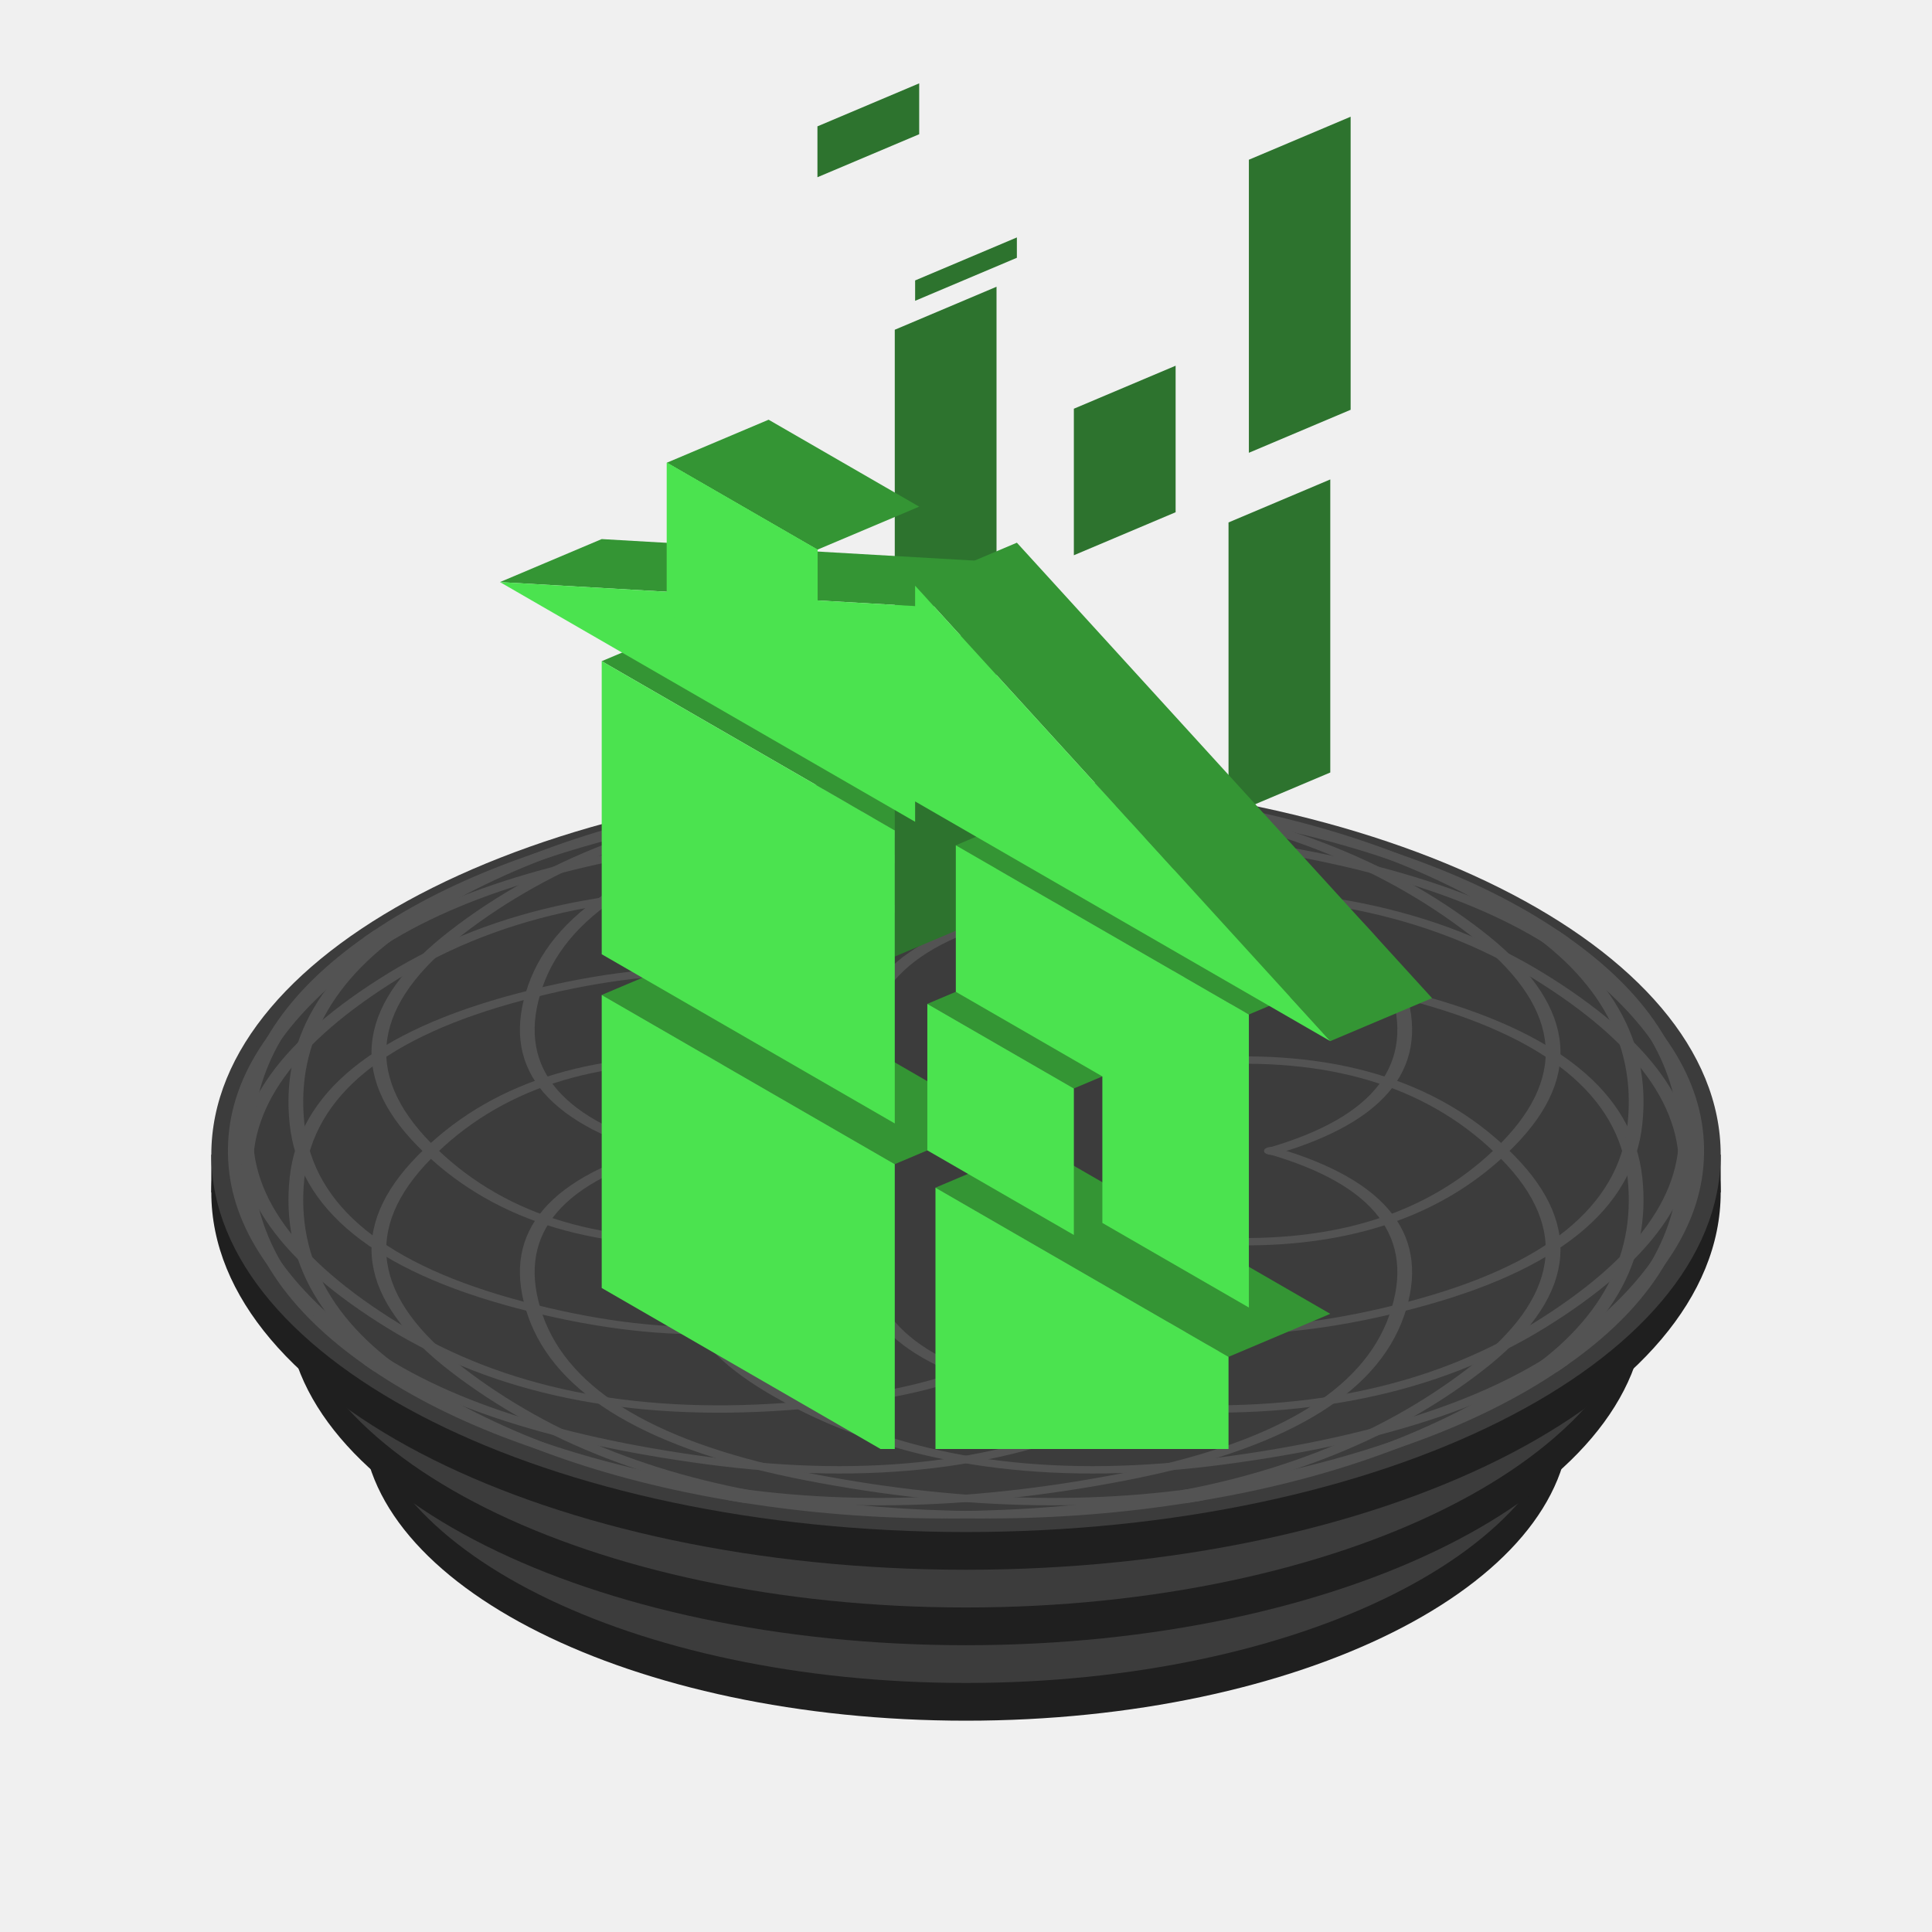
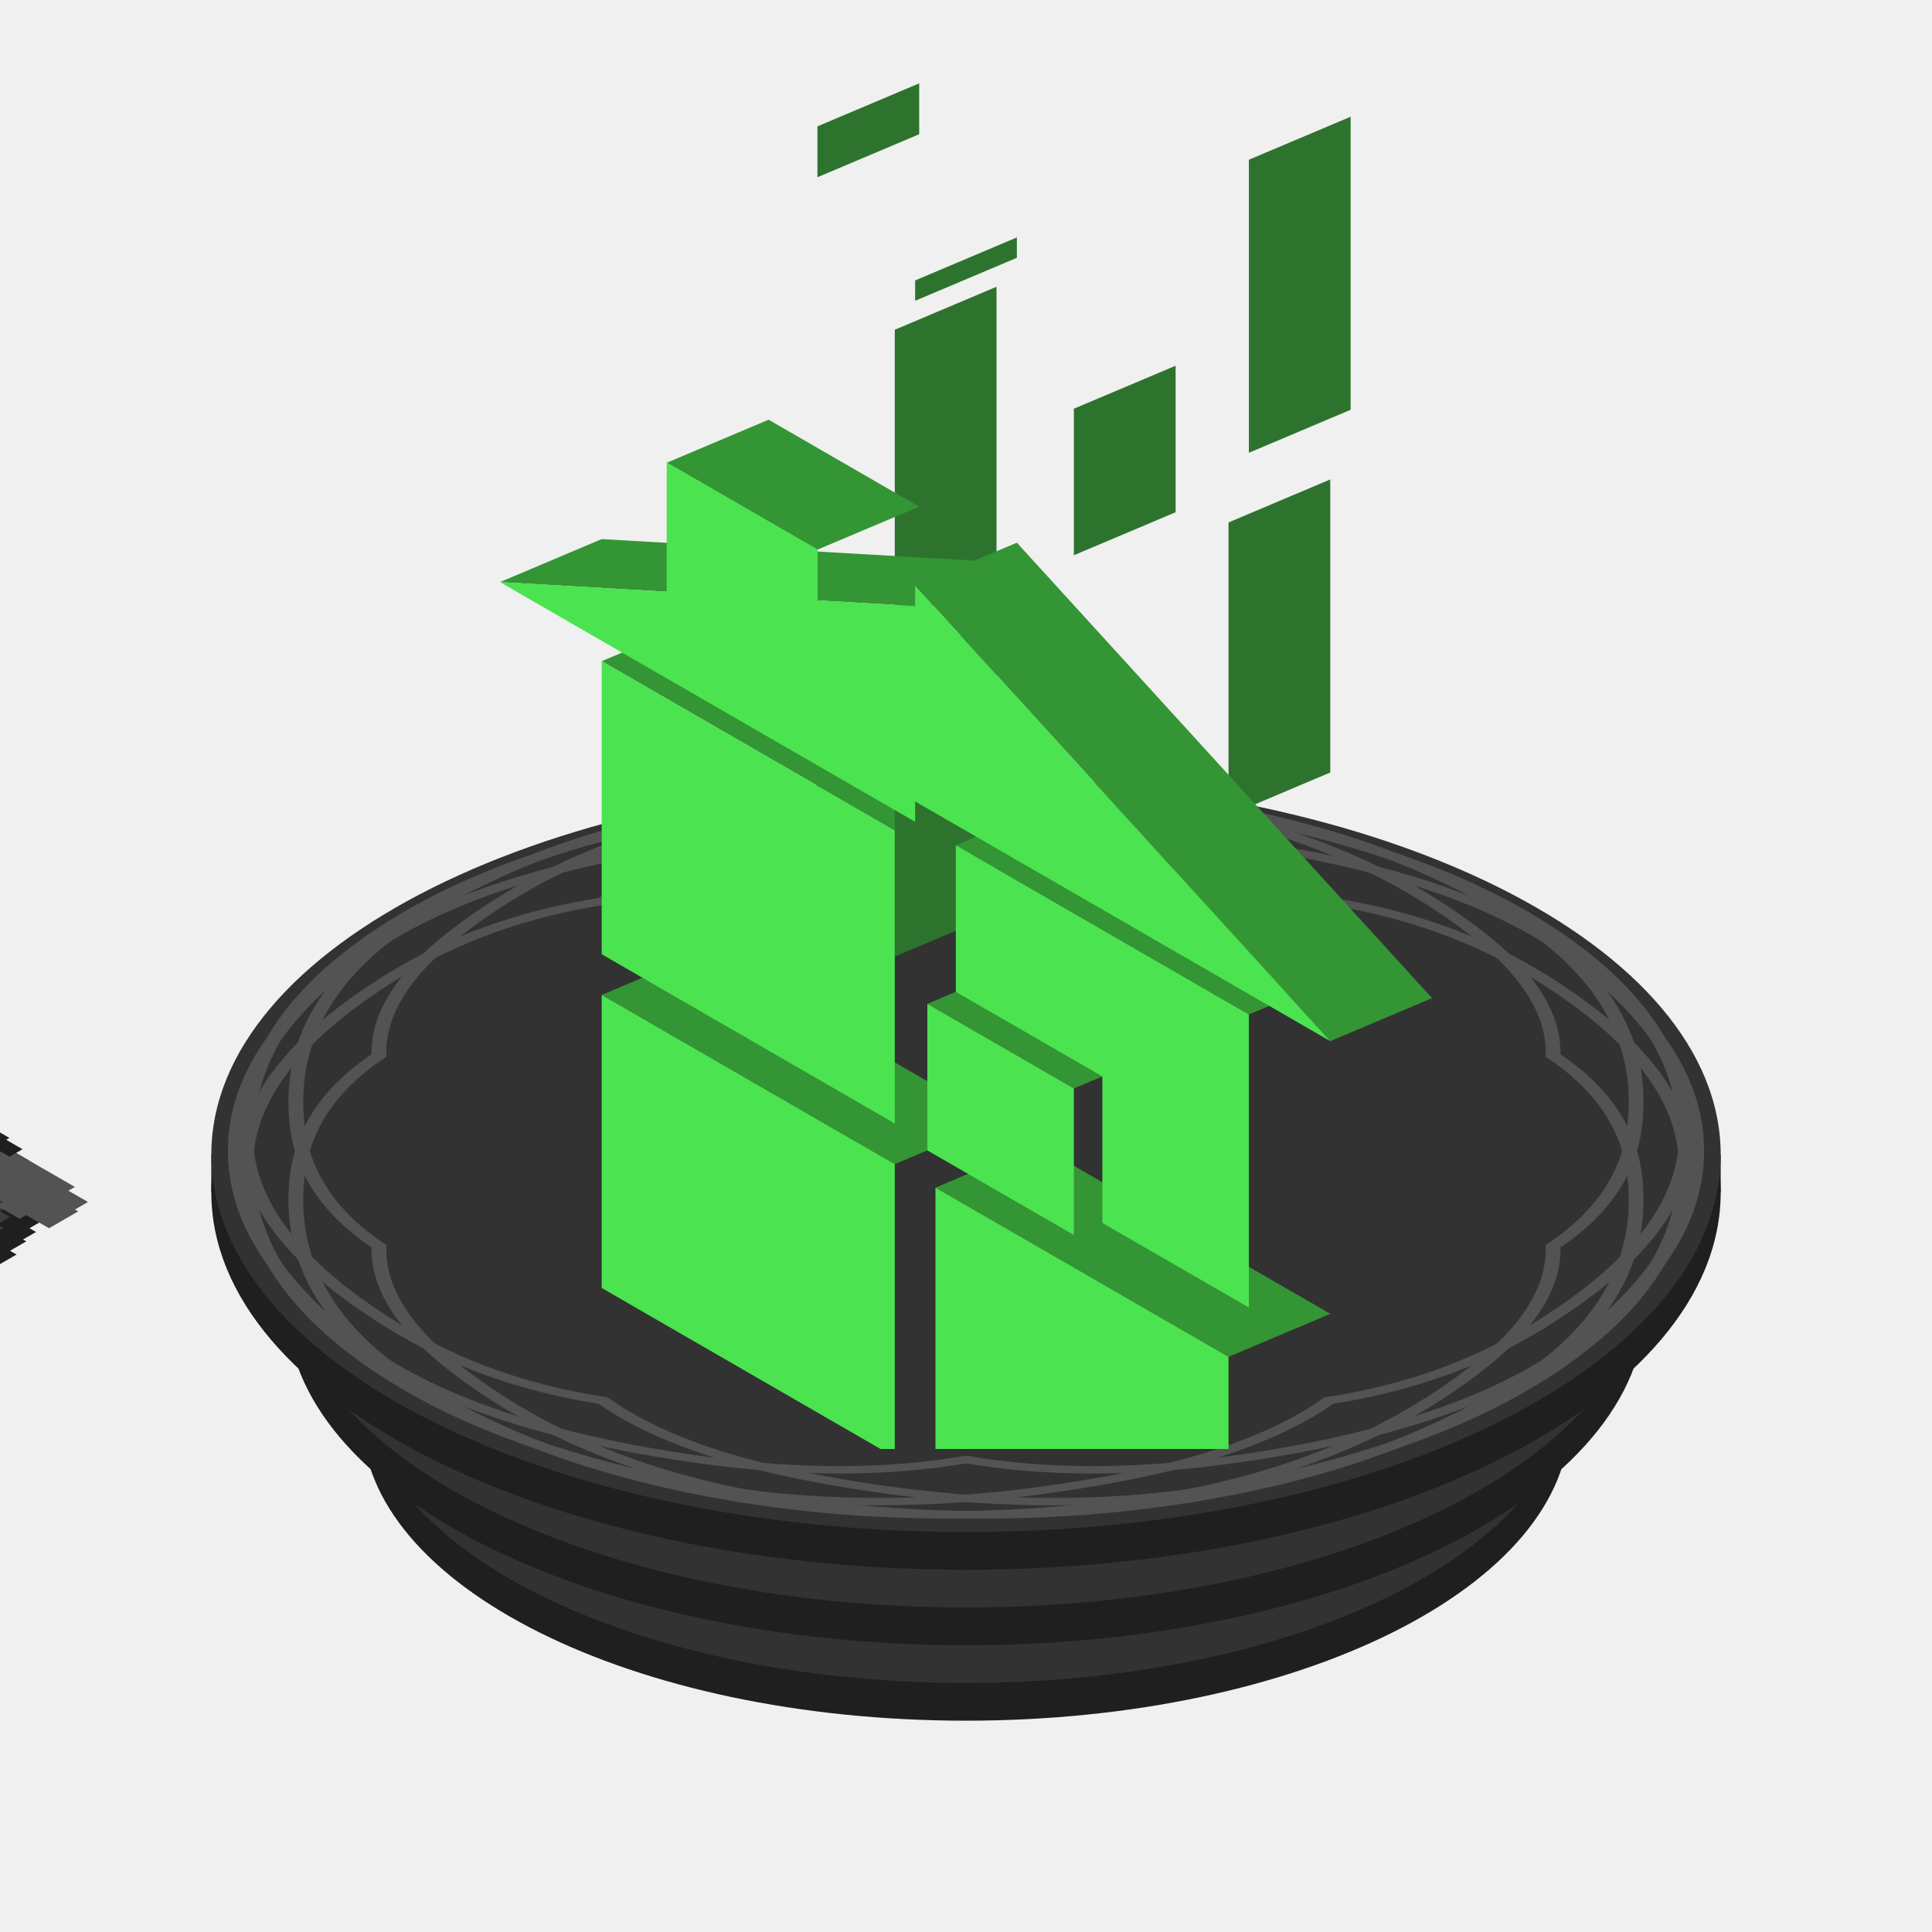
<svg xmlns="http://www.w3.org/2000/svg" fill="none" height="512" viewBox="0 0 512 512" width="512">
  <style type="text/css">
    path {
      transform-box: fill-box;
    }
    .isometric {
      transform-origin: center;
      transform: skewY(30deg);
    }
    .outline {
      stroke: #ffffff;
      stroke-width: 1px;
      stroke-linejoin: round;
    }
    .side {
      fill: #2d732e;
      transform-origin: center left;
      transform: skewY(-45deg);
    }
    .top {
      fill: #349534;
    }
    .front {
      fill: #4be34f;
    }
    .animate-bounce {
      animation: bounce 3s ease-in-out infinite alternate;
    }

    @keyframes bounce {
      0% {
        transform: translateY(0px);
      }
      100% {
        transform: translateY(10px);
      }
    }
  </style>
  <g class="animate-bounce" style="animation-delay: -1.2s;">
    <ellipse cx="256" cy="376" rx="160" ry="80" fill="#1f1f1f" />
    <rect x="96" y="366" width="320" height="10" fill="#1f1f1f" />
-     <ellipse cx="256" cy="366" rx="160" ry="80" fill="#3c3c3c" />
+     <ellipse cx="256" cy="366" rx="160" ry="80" fill="#323232" />
  </g>
  <g class="animate-bounce" style="animation-delay: -0.8s;">
    <ellipse cx="256" cy="346" rx="180" ry="90" fill="#1f1f1f" />
    <rect x="76" y="336" width="360" height="10" fill="#1f1f1f" />
-     <ellipse cx="256" cy="336" rx="180" ry="90" fill="#3c3c3c" />
+     <ellipse cx="256" cy="336" rx="180" ry="90" fill="#323232" />
  </g>
  <g class="animate-bounce" style="animation-delay: -0.4s;">
    <ellipse cx="256" cy="316" rx="200" ry="100" fill="#1f1f1f" />
    <rect x="56" y="306" width="400" height="10" fill="#1f1f1f" />
-     <ellipse cx="256" cy="306" rx="200" ry="100" fill="#3c3c3c" />
+     <ellipse cx="256" cy="306" rx="200" ry="100" fill="#323232" />
+     <g style="transform-box:fill-box;transform-origin:center;transform:rotate(30deg) skewX(-30deg);">
+       <svg preserveAspectRatio="xMidYMid meet" width="200" style="transform:scale(1, 0.86062);" x="156" y="100" viewBox="0 0 200 116">
+         <path d="M105,0h27V2h9V4h6V5h5V7h4V9h4v2h4v2h2v2h2v2h2v2h2v2h2v4h2v4h1v5h2V47h-2v4h-3v1h-2v2h-2v2h-3v2h-4v4h2v9h-2v3h-2v2h-2v4h-2v1h-1v4h-2v2h-2v2h-4v1h-1v2h-2v2h2V92h3v2h6v2h5v2h4v2h5v5h-3v2h-4v2h-7v1h-6v2H138v-2h-8v-1h-5v-2h-4v-2h-7v-2h-5v2H76v2H60v2H58v-2H51v2H49v1H45v2H40v4H38v-2H29v-2H24v-2H18v-1H13v-2H5v-2H2v-2H0v-3H5V98H16V96h8V94h3V92h2V90h2V89H29V87H25V85h2V83H25V81H24V80H22V76H20V74H18V71H16V69H14V63H13V42h1V40h2V38h2V36h4V34H38v2h2v2h2v2h1v2h2v1h2v2h2v2h2v2h1v2h2v1h2v2h2V51h2V45h2V43h1V38h2V34h2V31h2V27h2V24h3V20h2V16h2V13h2V11h2V9h2V7h3V5h3V4h6V2h9V0Z" fill="#1f1f1f" />
+         <path d="M110 7h17V9h9v2h5v2h6v2h6v2h4v2h4v2h2v2h2v2h3v4h2v5h2v6H92v2h80v1h-2v2h-2v2h-1v2h-2v2h-4v1h-4v2h-1v2h-4v2h-4v2h-3v2h-2v1h-2v2h-2v4h-1v3h-2v2h-2v4h-2v3h2V80h2V78h2V74h3V71h2V69h4V67h1V65h2V63h2V62h2v1h2v9h-2v2h-2v4h-2v3h-2v2h-1v2h-2v2h-2v2h-2v1h-2v2h-1v2h-4v2h7v2h6v2h7v1h5v2h-7v2h-5v2h-8v2h-1v-2h-6v-2h-5v-2h-4v-2h-5v-1h-4v1H51v2H49v2H43v2H40v2H31v-2H25v-2H20v-2H14v-3H24V98h3V96h2v2h2V96h7v4h5V94H42V92H40V89H38V87H36V85H34V80H33V78H31V74H29V71H27V69H25V65H24V63H22V58H20V47h2V45h2V43h3V42h4v1h2v2h3v2h2v2h2v2h2v1h1v4h2v2h4v2h2v3h3v4h2v2h4V67h2V62h1V58h2V54h2V51h2V47h2V43h1V40h2V34h2V31h2V29h2V25h2V21h2V19h2V17h4V15h6V13h4V11h6V9h4V7ZM11 101h2v2H11v-2Z" fill="#3c3c3c" />
+         <path d="M152 7V9h-5v7h1v2h4v2h5v2h6v2h7V22h7V13h-1V9h-6V7H152ZM81 7v4H80v2H78v9h2v2h1v1h4v2h15V25h7V24h2V20h1V11h-1V9h-4V7H81" fill="#535353" />
+       </svg>
+     </g>
    <svg preserveAspectRatio="none" fill="none" width="500" height="250" x="6" y="180" stroke="#535353" stroke-linecap="round" stroke-linejoin="round" stroke-miterlimit="3" stroke-width="4" viewBox="0 0 512 512">
      <defs>
        <g id="svg-incipisphere-spirograph-arc">
-           <path d="M230.25 177.2Q241.1 126.35 304.75 117.25 368.4 108.1 411.4 161.05 454.35 213.95 451.25 272 448.15 330 415.2 374.2" />
-           <path d="M281.75 177.2Q270.9 126.35 207.25 117.25 143.6 108.1 100.6 161.05 57.65 213.95 60.75 272 63.85 330 96.8 374.2" />
+           <path d="M256 88.495Q287.62 77.636 325.911 87.842 391.752 105.394 423.365 154.179 454.949 202.924 454.272 258.05" />
+           <path d="M256 88.495Q224.38 77.636 186.089 87.842 120.248 105.394 88.635 154.179 57.051 202.924 57.728 258.05" />
        </g>
      </defs>
      <use href="#svg-incipisphere-spirograph-arc" />
      <use href="#svg-incipisphere-spirograph-arc" transform="rotate(36, 256, 256)" />
      <use href="#svg-incipisphere-spirograph-arc" transform="rotate(72, 256, 256)" />
      <use href="#svg-incipisphere-spirograph-arc" transform="rotate(108, 256, 256)" />
      <use href="#svg-incipisphere-spirograph-arc" transform="rotate(144, 256, 256)" />
      <use href="#svg-incipisphere-spirograph-arc" transform="rotate(180, 256, 256)" />
      <use href="#svg-incipisphere-spirograph-arc" transform="rotate(216, 256, 256)" />
      <use href="#svg-incipisphere-spirograph-arc" transform="rotate(252, 256, 256)" />
      <use href="#svg-incipisphere-spirograph-arc" transform="rotate(288, 256, 256)" />
      <use href="#svg-incipisphere-spirograph-arc" transform="rotate(324, 256, 256)" />
    </svg>
  </g>
  <svg preserveAspectRatio="xMidYMid meet" height="75%" viewBox="0 0 562 712">
    <g class="animate-bounce">
      <g class="isometric">
        <path class="top" d="M102 266l50-50h144l-50 50h-144z" />
        <path class="top" d="M102 430l50-50h144l-50 50h-144z" />
        <path class="side" d="M246 430h50v144h-50v-144z" />
        <path class="side" d="M246 266h50v144h-50v-144z" />
        <path class="top" d="M262 342l50-50h72l-50 50h-72z" />
        <path class="top" d="M276 256l50-50h144l-50 50h-144z" />
        <path class="top" d="M266 430l50-50h144l-50 50h-144z" />
        <path class="side" d="M334 342h50v72h-50v-72z" />
        <path class="side" d="M420 256v144h50v-144h-50z" />
        <path class="side" d="M410 430h50v144h-50v-144z" />
        <path class="top" d="M256 150l-204 106 50-50 204-106-50 50z" />
        <path class="top" d="M256 140l50-50 204 106-50 50-204-106z" />
        <path class="top" d="M134 150l50-50h74l-50 50h-74z" />
        <path class="side" d="M258 150v25h-50v-25h50z" />
        <path class="side" d="M256 246h50v10h-50v-10z" />
        <path class="front" d="M208 150v74h-74v-74h74Z" />
        <path class="front" d="M208 150v74h-74v-74h74Z M256 150V140L460 246H256V256H52L256 150Z" />
        <path class="front" d="M262 342h72v72h-72v-72z" />
        <path class="front" d="M276 256v72h72v72h72v-144h-144z" />
        <path class="front" d="M102 266h144v144h-144v-144z" />
        <path class="front" d="M266 430h144v144h-144v-144z" />
        <path class="front" d="M102 430h144v144h-144v-144z" />
        <path class="front" d="M208 150v74h-74v-74h74z" />
      </g>
    </g>
  </svg>
</svg>
